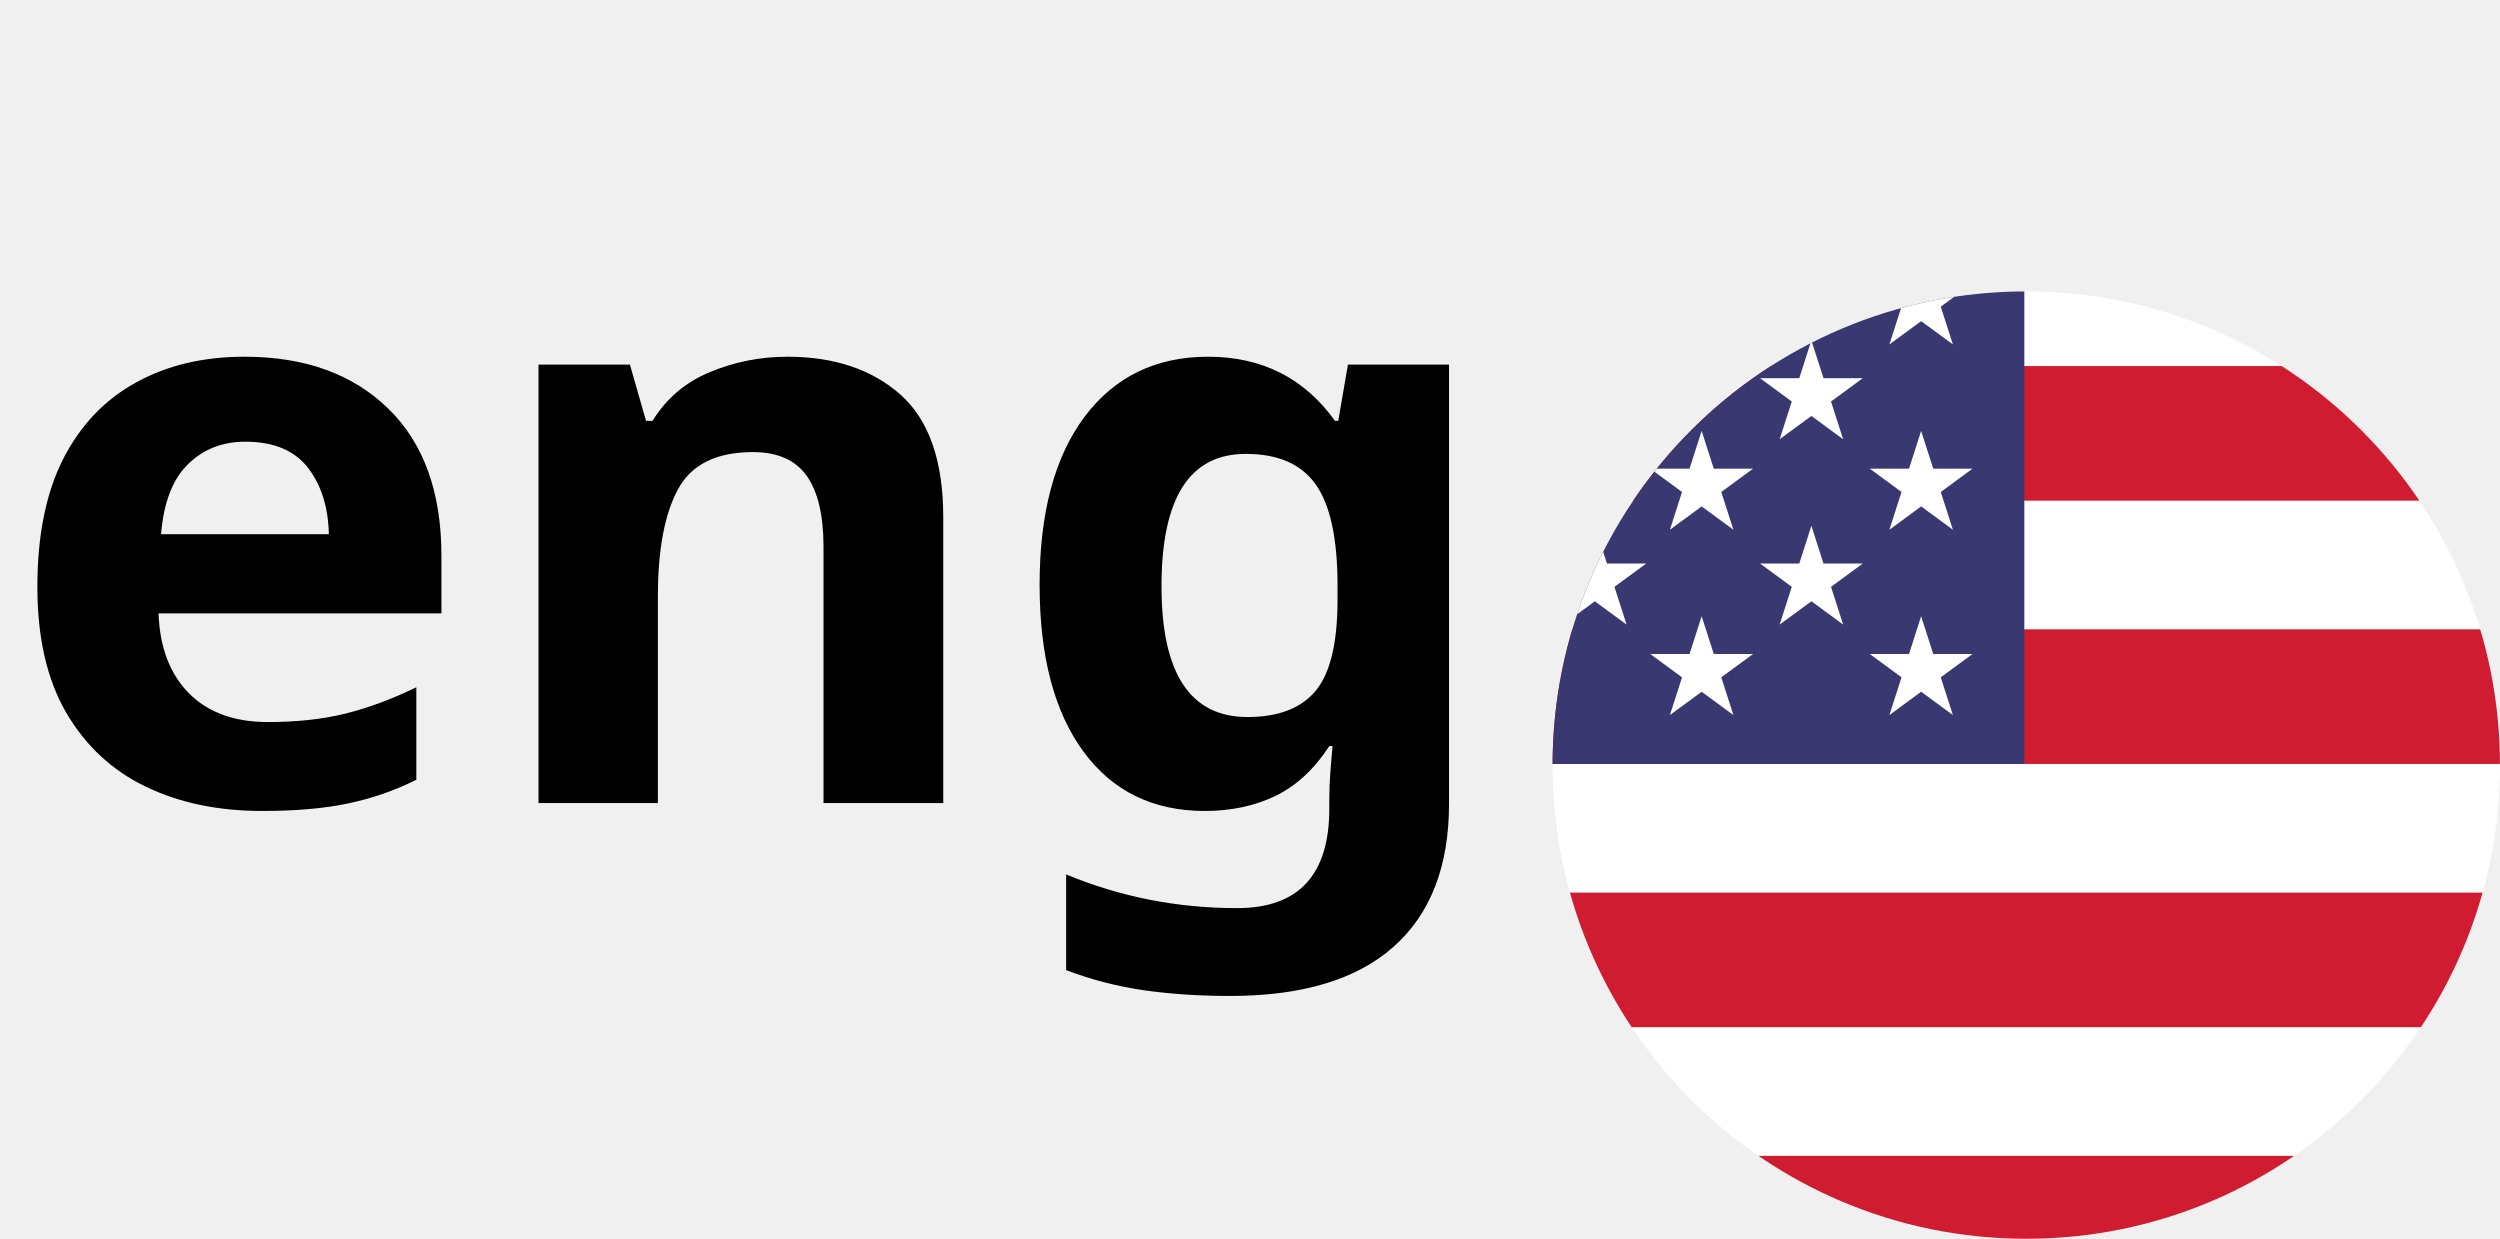
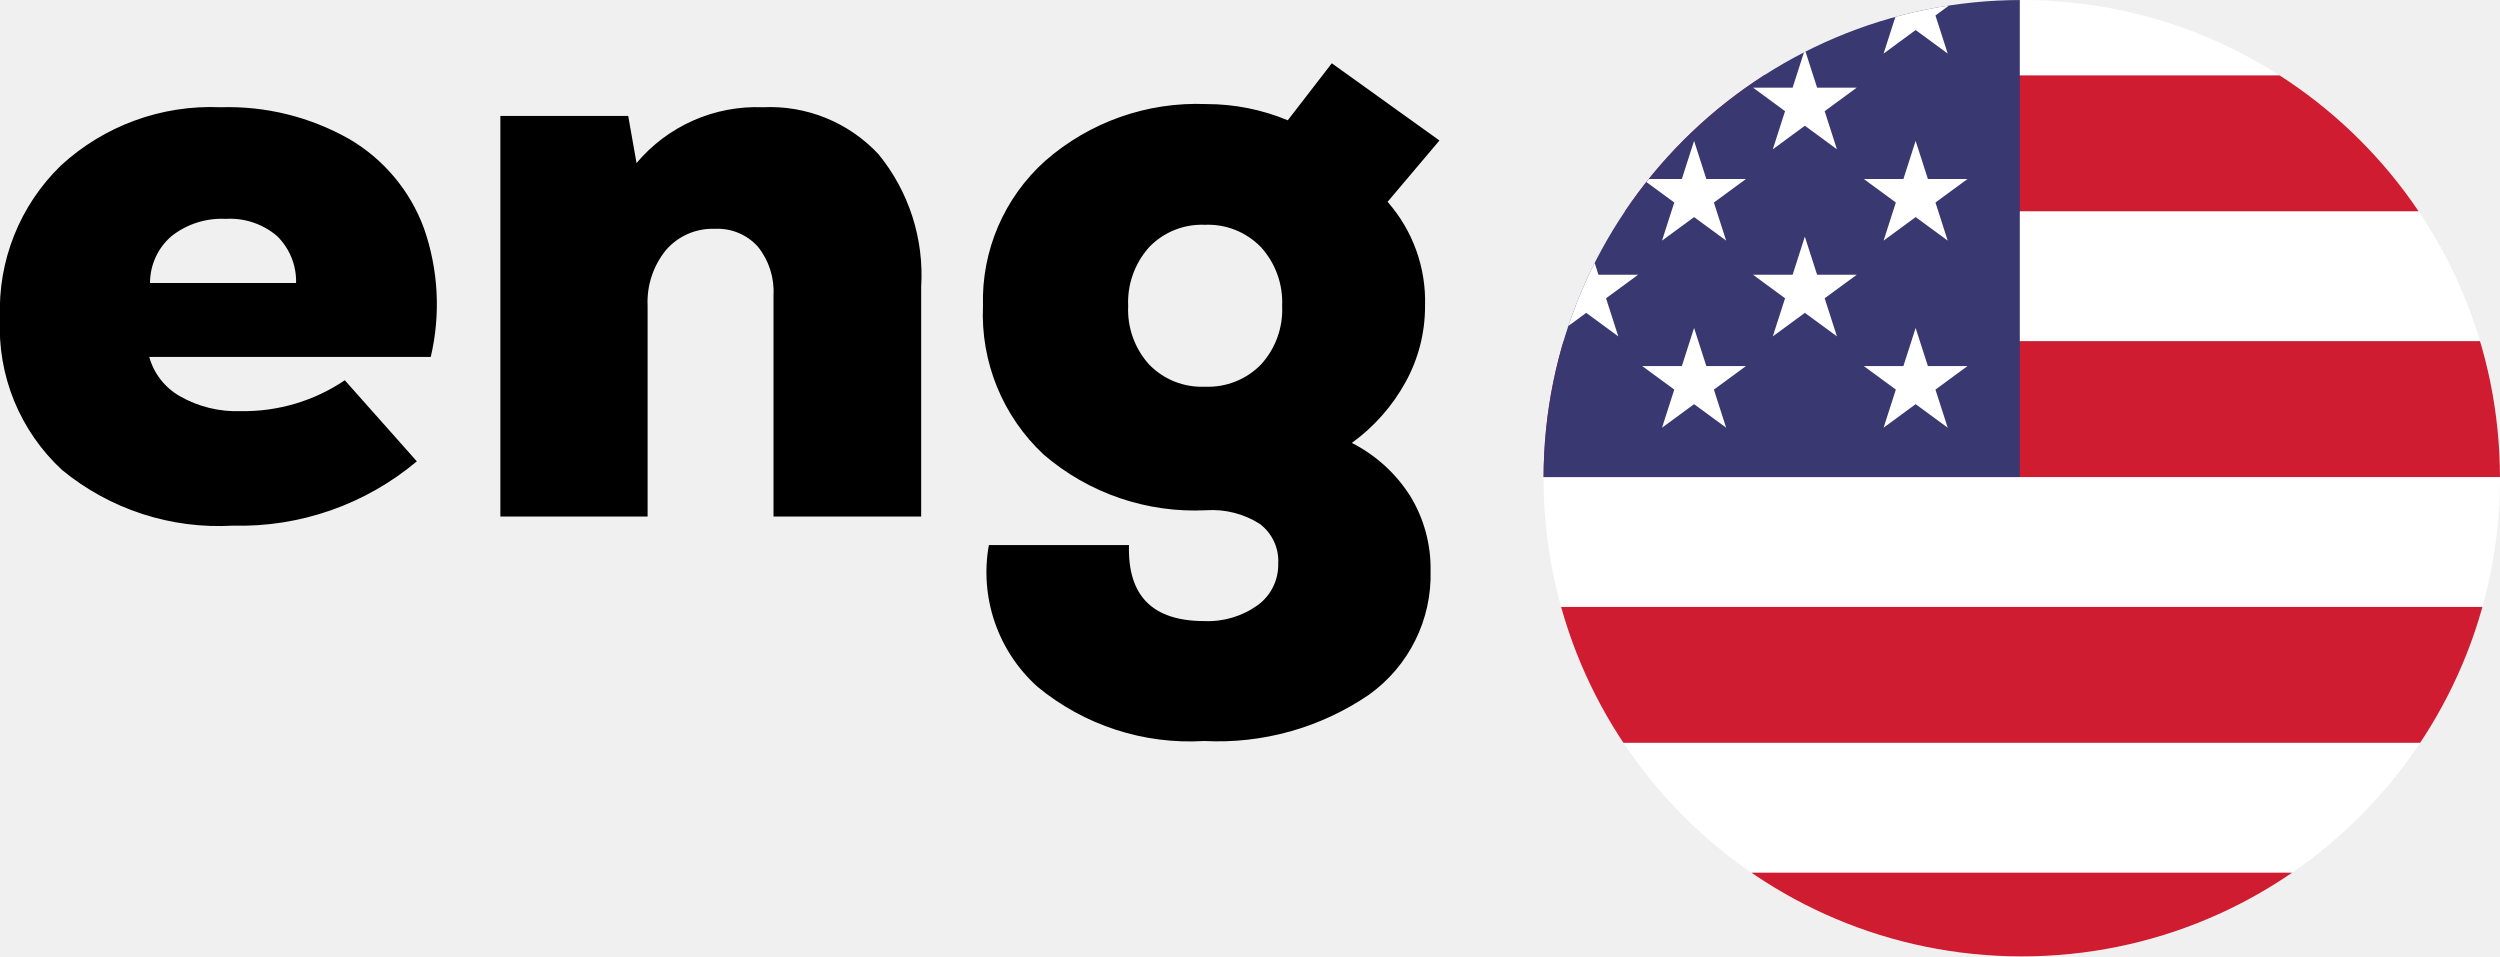
- <svg xmlns="http://www.w3.org/2000/svg" width="108.956" height="53.99" viewBox="0 0 108.956 53.99">
+ <svg xmlns="http://www.w3.org/2000/svg" width="107.932" height="41.291" viewBox="0 0 107.932 41.291">
  <defs>
    <clipPath id="clip-path">
      <ellipse id="Ellipse_303" data-name="Ellipse 303" cx="20.645" cy="20.645" rx="20.645" ry="20.645" fill="none" />
    </clipPath>
  </defs>
-   <g id="Group_1017" data-name="Group 1017" transform="translate(0 0.055)">
+   <g id="Group_1017" data-name="Group 1017" transform="translate(-1.024 -12.644)">
    <g id="Group_1016" data-name="Group 1016" transform="translate(67.665 12.644)">
      <g id="Group_1015" data-name="Group 1015" clip-path="url(#clip-path)">
        <g id="Group_1014" data-name="Group 1014" transform="translate(-35.941 -19.692)">
          <rect id="Rectangle_1260" data-name="Rectangle 1260" width="141.584" height="74.151" transform="translate(0.003 0.28)" fill="#fff" />
          <rect id="Rectangle_1261" data-name="Rectangle 1261" width="141.466" height="5.866" transform="translate(0.004 0.001)" fill="#cf1c31" />
          <rect id="Rectangle_1262" data-name="Rectangle 1262" width="141.466" height="5.866" transform="translate(0.004 11.474)" fill="#cf1c31" />
          <rect id="Rectangle_1263" data-name="Rectangle 1263" width="141.466" height="5.866" transform="translate(0.004 22.948)" fill="#cf1c31" />
          <rect id="Rectangle_1264" data-name="Rectangle 1264" width="141.466" height="5.866" transform="translate(0.004 34.421)" fill="#cf1c31" />
          <rect id="Rectangle_1265" data-name="Rectangle 1265" width="141.466" height="5.866" transform="translate(0.004 45.894)" fill="#cf1c31" />
          <rect id="Rectangle_1266" data-name="Rectangle 1266" width="141.466" height="5.866" transform="translate(0.004 57.368)" fill="#cf1c31" />
          <rect id="Rectangle_1267" data-name="Rectangle 1267" width="141.466" height="5.866" transform="translate(0.004 68.841)" fill="#cf1c31" />
          <rect id="Rectangle_1268" data-name="Rectangle 1268" width="56.501" height="40.288" fill="#3a3870" />
          <g id="Group_1013" data-name="Group 1013" transform="translate(2.566 1.543)">
            <path id="Path_734" data-name="Path 734" d="M-1486.508,553.231l.529,1.645h1.711l-1.384,1.016.529,1.645-1.385-1.016-1.384,1.016.529-1.645-1.384-1.016h1.711Z" transform="translate(1488.748 -553.231)" fill="#fff" />
            <path id="Path_735" data-name="Path 735" d="M-1480.147,558.878l.529,1.645h1.711l-1.384,1.016.529,1.645-1.384-1.016-1.384,1.016.529-1.645-1.384-1.016h1.711Z" transform="translate(1487.043 -554.744)" fill="#fff" />
            <path id="Path_736" data-name="Path 736" d="M-1480.147,569.912l.529,1.645h1.711l-1.384,1.016.529,1.645-1.384-1.016-1.384,1.016.529-1.645-1.384-1.016h1.711Z" transform="translate(1487.043 -557.701)" fill="#fff" />
            <path id="Path_737" data-name="Path 737" d="M-1480.147,580.945l.529,1.645h1.711l-1.384,1.016.529,1.645-1.384-1.016-1.384,1.016.529-1.645-1.384-1.016h1.711Z" transform="translate(1487.043 -560.657)" fill="#fff" />
            <path id="Path_738" data-name="Path 738" d="M-1480.147,591.979l.529,1.645h1.711l-1.384,1.016.529,1.645-1.384-1.016-1.384,1.016.529-1.645-1.384-1.016h1.711Z" transform="translate(1487.043 -563.614)" fill="#fff" />
            <path id="Path_739" data-name="Path 739" d="M-1467.252,558.878l.529,1.645h1.711l-1.384,1.016.529,1.645-1.384-1.016-1.384,1.016.529-1.645-1.384-1.016h1.711Z" transform="translate(1483.588 -554.744)" fill="#fff" />
            <path id="Path_740" data-name="Path 740" d="M-1467.252,569.912l.529,1.645h1.711l-1.384,1.016.529,1.645-1.384-1.016-1.384,1.016.529-1.645-1.384-1.016h1.711Z" transform="translate(1483.588 -557.701)" fill="#fff" />
            <path id="Path_741" data-name="Path 741" d="M-1467.252,580.945l.529,1.645h1.711l-1.384,1.016.529,1.645-1.384-1.016-1.384,1.016.529-1.645-1.384-1.016h1.711Z" transform="translate(1483.588 -560.657)" fill="#fff" />
            <path id="Path_742" data-name="Path 742" d="M-1467.252,591.979l.529,1.645h1.711l-1.384,1.016.529,1.645-1.384-1.016-1.384,1.016.529-1.645-1.384-1.016h1.711Z" transform="translate(1483.588 -563.614)" fill="#fff" />
            <path id="Path_743" data-name="Path 743" d="M-1454.357,558.878l.529,1.645h1.711l-1.384,1.016.529,1.645-1.384-1.016-1.385,1.016.529-1.645-1.384-1.016h1.711Z" transform="translate(1480.132 -554.744)" fill="#fff" />
            <path id="Path_744" data-name="Path 744" d="M-1454.357,569.912l.529,1.645h1.711l-1.384,1.016.529,1.645-1.384-1.016-1.385,1.016.529-1.645-1.384-1.016h1.711Z" transform="translate(1480.132 -557.701)" fill="#fff" />
            <path id="Path_745" data-name="Path 745" d="M-1454.357,580.945l.529,1.645h1.711l-1.384,1.016.529,1.645-1.384-1.016-1.385,1.016.529-1.645-1.384-1.016h1.711Z" transform="translate(1480.132 -560.657)" fill="#fff" />
            <path id="Path_746" data-name="Path 746" d="M-1454.357,591.979l.529,1.645h1.711l-1.384,1.016.529,1.645-1.384-1.016-1.385,1.016.529-1.645-1.384-1.016h1.711Z" transform="translate(1480.132 -563.614)" fill="#fff" />
            <path id="Path_747" data-name="Path 747" d="M-1441.462,558.878l.529,1.645h1.711l-1.384,1.016.529,1.645-1.384-1.016-1.384,1.016.529-1.645-1.385-1.016h1.711Z" transform="translate(1476.677 -554.744)" fill="#fff" />
            <path id="Path_748" data-name="Path 748" d="M-1441.462,569.912l.529,1.645h1.711l-1.384,1.016.529,1.645-1.384-1.016-1.384,1.016.529-1.645-1.385-1.016h1.711Z" transform="translate(1476.677 -557.701)" fill="#fff" />
            <path id="Path_749" data-name="Path 749" d="M-1441.462,580.945l.529,1.645h1.711l-1.384,1.016.529,1.645-1.384-1.016-1.384,1.016.529-1.645-1.385-1.016h1.711Z" transform="translate(1476.677 -560.657)" fill="#fff" />
            <path id="Path_750" data-name="Path 750" d="M-1441.462,591.979l.529,1.645h1.711l-1.384,1.016.529,1.645-1.384-1.016-1.384,1.016.529-1.645-1.385-1.016h1.711Z" transform="translate(1476.677 -563.614)" fill="#fff" />
            <path id="Path_751" data-name="Path 751" d="M-1428.568,558.878l.529,1.645h1.711l-1.384,1.016.529,1.645-1.384-1.016-1.384,1.016.529-1.645-1.384-1.016h1.711Z" transform="translate(1473.222 -554.744)" fill="#fff" />
            <path id="Path_752" data-name="Path 752" d="M-1428.568,569.912l.529,1.645h1.711l-1.384,1.016.529,1.645-1.384-1.016-1.384,1.016.529-1.645-1.384-1.016h1.711Z" transform="translate(1473.222 -557.701)" fill="#fff" />
            <path id="Path_753" data-name="Path 753" d="M-1428.568,580.945l.529,1.645h1.711l-1.384,1.016.529,1.645-1.384-1.016-1.384,1.016.529-1.645-1.384-1.016h1.711Z" transform="translate(1473.222 -560.657)" fill="#fff" />
            <path id="Path_754" data-name="Path 754" d="M-1428.568,591.979l.529,1.645h1.711l-1.384,1.016.529,1.645-1.384-1.016-1.384,1.016.529-1.645-1.384-1.016h1.711Z" transform="translate(1473.222 -563.614)" fill="#fff" />
            <path id="Path_755" data-name="Path 755" d="M-1486.508,564.265l.529,1.645h1.711l-1.384,1.016.529,1.645-1.385-1.016-1.384,1.016.529-1.645-1.384-1.016h1.711Z" transform="translate(1488.748 -556.188)" fill="#fff" />
            <path id="Path_756" data-name="Path 756" d="M-1486.508,575.3l.529,1.645h1.711l-1.384,1.016.529,1.645-1.385-1.016-1.384,1.016.529-1.645-1.384-1.016h1.711Z" transform="translate(1488.748 -559.144)" fill="#fff" />
            <path id="Path_757" data-name="Path 757" d="M-1486.508,586.332l.529,1.645h1.711l-1.384,1.016.529,1.645-1.385-1.016-1.384,1.016.529-1.645-1.384-1.016h1.711Z" transform="translate(1488.748 -562.101)" fill="#fff" />
            <path id="Path_758" data-name="Path 758" d="M-1486.508,597.365l.529,1.645h1.711l-1.384,1.016.529,1.645-1.385-1.016-1.384,1.016.529-1.645-1.384-1.016h1.711Z" transform="translate(1488.748 -565.057)" fill="#fff" />
            <path id="Path_759" data-name="Path 759" d="M-1473.785,553.231l.529,1.645h1.711l-1.385,1.016.529,1.645-1.384-1.016-1.384,1.016.529-1.645-1.384-1.016h1.711Z" transform="translate(1485.339 -553.231)" fill="#fff" />
            <path id="Path_760" data-name="Path 760" d="M-1473.785,564.265l.529,1.645h1.711l-1.385,1.016.529,1.645-1.384-1.016-1.384,1.016.529-1.645-1.384-1.016h1.711Z" transform="translate(1485.339 -556.188)" fill="#fff" />
            <path id="Path_761" data-name="Path 761" d="M-1473.785,575.3l.529,1.645h1.711l-1.385,1.016.529,1.645-1.384-1.016-1.384,1.016.529-1.645-1.384-1.016h1.711Z" transform="translate(1485.339 -559.144)" fill="#fff" />
            <path id="Path_762" data-name="Path 762" d="M-1473.785,586.332l.529,1.645h1.711l-1.385,1.016.529,1.645-1.384-1.016-1.384,1.016.529-1.645-1.384-1.016h1.711Z" transform="translate(1485.339 -562.101)" fill="#fff" />
            <path id="Path_763" data-name="Path 763" d="M-1473.785,597.365l.529,1.645h1.711l-1.385,1.016.529,1.645-1.384-1.016-1.384,1.016.529-1.645-1.384-1.016h1.711Z" transform="translate(1485.339 -565.057)" fill="#fff" />
            <path id="Path_764" data-name="Path 764" d="M-1460.719,553.231l.529,1.645h1.711l-1.384,1.016.529,1.645-1.384-1.016-1.384,1.016.529-1.645-1.384-1.016h1.711Z" transform="translate(1481.837 -553.231)" fill="#fff" />
            <path id="Path_765" data-name="Path 765" d="M-1460.719,564.265l.529,1.645h1.711l-1.384,1.016.529,1.645-1.384-1.016-1.384,1.016.529-1.645-1.384-1.016h1.711Z" transform="translate(1481.837 -556.188)" fill="#fff" />
            <path id="Path_766" data-name="Path 766" d="M-1460.719,575.3l.529,1.645h1.711l-1.384,1.016.529,1.645-1.384-1.016-1.384,1.016.529-1.645-1.384-1.016h1.711Z" transform="translate(1481.837 -559.144)" fill="#fff" />
            <path id="Path_767" data-name="Path 767" d="M-1460.719,586.332l.529,1.645h1.711l-1.384,1.016.529,1.645-1.384-1.016-1.384,1.016.529-1.645-1.384-1.016h1.711Z" transform="translate(1481.837 -562.101)" fill="#fff" />
            <path id="Path_768" data-name="Path 768" d="M-1460.719,597.365l.529,1.645h1.711l-1.384,1.016.529,1.645-1.384-1.016-1.384,1.016.529-1.645-1.384-1.016h1.711Z" transform="translate(1481.837 -565.057)" fill="#fff" />
            <path id="Path_769" data-name="Path 769" d="M-1447.91,553.231l.529,1.645h1.711l-1.384,1.016.529,1.645-1.384-1.016-1.384,1.016.529-1.645-1.384-1.016h1.711Z" transform="translate(1478.405 -553.231)" fill="#fff" />
            <path id="Path_770" data-name="Path 770" d="M-1447.91,564.265l.529,1.645h1.711l-1.384,1.016.529,1.645-1.384-1.016-1.384,1.016.529-1.645-1.384-1.016h1.711Z" transform="translate(1478.405 -556.188)" fill="#fff" />
            <path id="Path_771" data-name="Path 771" d="M-1447.91,575.3l.529,1.645h1.711l-1.384,1.016.529,1.645-1.384-1.016-1.384,1.016.529-1.645-1.384-1.016h1.711Z" transform="translate(1478.405 -559.144)" fill="#fff" />
            <path id="Path_772" data-name="Path 772" d="M-1447.91,586.332l.529,1.645h1.711l-1.384,1.016.529,1.645-1.384-1.016-1.384,1.016.529-1.645-1.384-1.016h1.711Z" transform="translate(1478.405 -562.101)" fill="#fff" />
            <path id="Path_773" data-name="Path 773" d="M-1447.91,597.365l.529,1.645h1.711l-1.384,1.016.529,1.645-1.384-1.016-1.384,1.016.529-1.645-1.384-1.016h1.711Z" transform="translate(1478.405 -565.057)" fill="#fff" />
            <path id="Path_774" data-name="Path 774" d="M-1435.1,553.231l.529,1.645h1.711l-1.385,1.016.529,1.645-1.384-1.016-1.384,1.016.529-1.645-1.384-1.016h1.711Z" transform="translate(1474.972 -553.231)" fill="#fff" />
            <path id="Path_775" data-name="Path 775" d="M-1435.1,564.265l.529,1.645h1.711l-1.385,1.016.529,1.645-1.384-1.016-1.384,1.016.529-1.645-1.384-1.016h1.711Z" transform="translate(1474.972 -556.188)" fill="#fff" />
            <path id="Path_776" data-name="Path 776" d="M-1435.1,575.3l.529,1.645h1.711l-1.385,1.016.529,1.645-1.384-1.016-1.384,1.016.529-1.645-1.384-1.016h1.711Z" transform="translate(1474.972 -559.144)" fill="#fff" />
            <path id="Path_777" data-name="Path 777" d="M-1435.1,586.332l.529,1.645h1.711l-1.385,1.016.529,1.645-1.384-1.016-1.384,1.016.529-1.645-1.384-1.016h1.711Z" transform="translate(1474.972 -562.101)" fill="#fff" />
            <path id="Path_778" data-name="Path 778" d="M-1435.1,597.365l.529,1.645h1.711l-1.385,1.016.529,1.645-1.384-1.016-1.384,1.016.529-1.645-1.384-1.016h1.711Z" transform="translate(1474.972 -565.057)" fill="#fff" />
            <path id="Path_779" data-name="Path 779" d="M-1422.034,553.231l.529,1.645h1.711l-1.384,1.016.529,1.645-1.384-1.016-1.384,1.016.529-1.645-1.384-1.016h1.711Z" transform="translate(1471.471 -553.231)" fill="#fff" />
            <path id="Path_780" data-name="Path 780" d="M-1422.034,564.265l.529,1.645h1.711l-1.384,1.016.529,1.645-1.384-1.016-1.384,1.016.529-1.645-1.384-1.016h1.711Z" transform="translate(1471.471 -556.188)" fill="#fff" />
            <path id="Path_781" data-name="Path 781" d="M-1422.034,575.3l.529,1.645h1.711l-1.384,1.016.529,1.645-1.384-1.016-1.384,1.016.529-1.645-1.384-1.016h1.711Z" transform="translate(1471.471 -559.144)" fill="#fff" />
            <path id="Path_782" data-name="Path 782" d="M-1422.034,586.332l.529,1.645h1.711l-1.384,1.016.529,1.645-1.384-1.016-1.384,1.016.529-1.645-1.384-1.016h1.711Z" transform="translate(1471.471 -562.101)" fill="#fff" />
            <path id="Path_783" data-name="Path 783" d="M-1422.034,597.365l.529,1.645h1.711l-1.384,1.016.529,1.645-1.384-1.016-1.384,1.016.529-1.645-1.384-1.016h1.711Z" transform="translate(1471.471 -565.057)" fill="#fff" />
          </g>
        </g>
      </g>
    </g>
-     <text id="eng" transform="translate(64 34.945)" font-size="35" font-family="Nexa-Black, Nexa" font-weight="800">
-       <tspan x="-63.95" y="0">eng</tspan>
-     </text>
+     <path id="Path_39624" data-name="Path 39624" d="M-53.457-17.671A10.6,10.6,0,0,1-47.9-16.3a7.436,7.436,0,0,1,3.221,3.837,9.926,9.926,0,0,1,.3,5.571H-56.533A2.81,2.81,0,0,0-55.217-5.2a4.933,4.933,0,0,0,2.649.649,7.789,7.789,0,0,0,4.478-1.333l3.11,3.5A11.87,11.87,0,0,1-52.927.393a10.648,10.648,0,0,1-7.366-2.4,8.37,8.37,0,0,1-2.683-6.571,8.68,8.68,0,0,1,2.632-6.58A9.561,9.561,0,0,1-53.457-17.671Zm.222,4.819a3.494,3.494,0,0,0-2.333.743,2.66,2.66,0,0,0-.931,2.025h6.306a2.737,2.737,0,0,0-.829-2.034A3.136,3.136,0,0,0-53.235-12.852Zm23.191-4.819a6.4,6.4,0,0,1,5,2.034,8.242,8.242,0,0,1,1.837,5.725V0h-6.375V-9.553a3.076,3.076,0,0,0-.675-2.1,2.339,2.339,0,0,0-1.854-.769,2.658,2.658,0,0,0-2.111.914,3.555,3.555,0,0,0-.795,2.418V0h-6.357V-17.295h5.52l.359,2.034A6.77,6.77,0,0,1-30.044-17.671ZM-4.614-3.179A6.439,6.439,0,0,1-2.094-.889a6,6,0,0,1,.88,3.23A6.357,6.357,0,0,1-3.871,7.69a11.56,11.56,0,0,1-7.118,2,10.321,10.321,0,0,1-7.195-2.341,6.644,6.644,0,0,1-2.1-6.118h6.05q-.1,3.281,3.247,3.281a3.679,3.679,0,0,0,2.307-.684,2.157,2.157,0,0,0,.889-1.794A2.006,2.006,0,0,0-8.588.316,3.848,3.848,0,0,0-10.9-.273a9.987,9.987,0,0,1-7.015-2.4,8.277,8.277,0,0,1-2.623-6.417,8.09,8.09,0,0,1,2.692-6.272A9.936,9.936,0,0,1-10.9-17.808a9.114,9.114,0,0,1,3.521.7l1.9-2.461,4.648,3.333-2.239,2.649A6.487,6.487,0,0,1-1.453-9.092,6.759,6.759,0,0,1-2.29-5.811,7.99,7.99,0,0,1-4.614-3.179Zm-8.75-3.384a3.162,3.162,0,0,0,2.41.957,3.19,3.19,0,0,0,2.418-.957,3.509,3.509,0,0,0,.914-2.529,3.539,3.539,0,0,0-.914-2.538,3.175,3.175,0,0,0-2.418-.966,3.148,3.148,0,0,0-2.41.966,3.559,3.559,0,0,0-.906,2.538A3.528,3.528,0,0,0-13.364-6.562Z" transform="translate(64 34.945)" />
  </g>
</svg>
